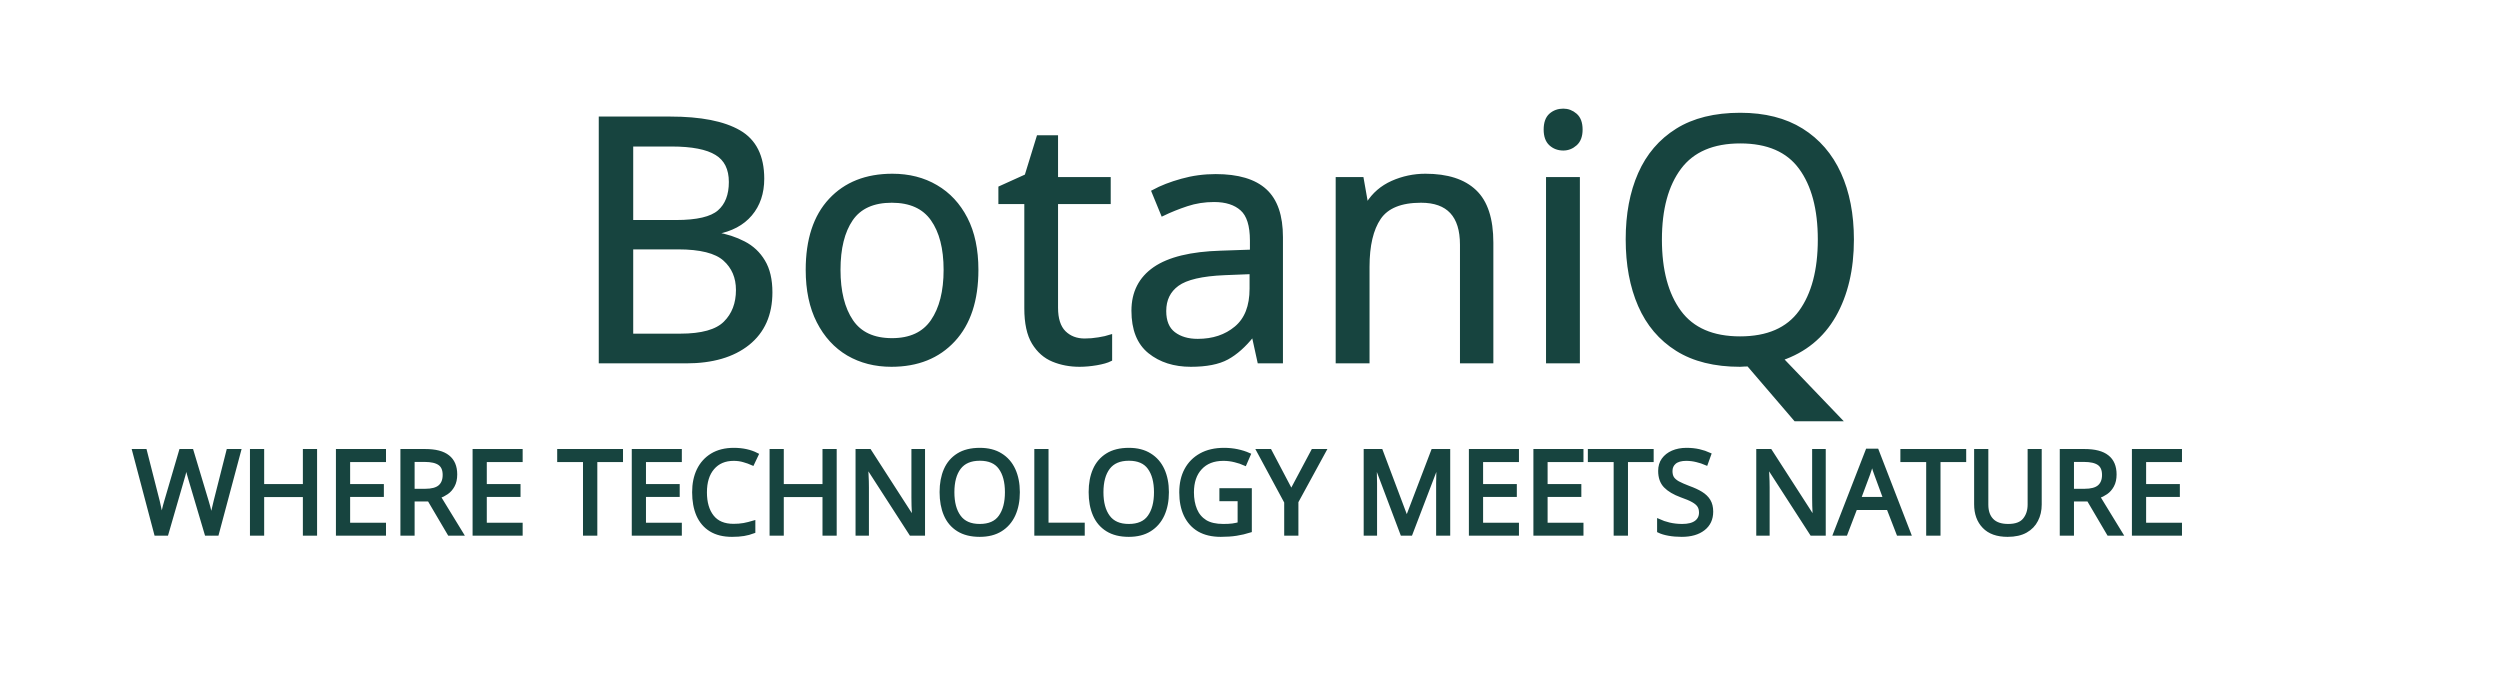
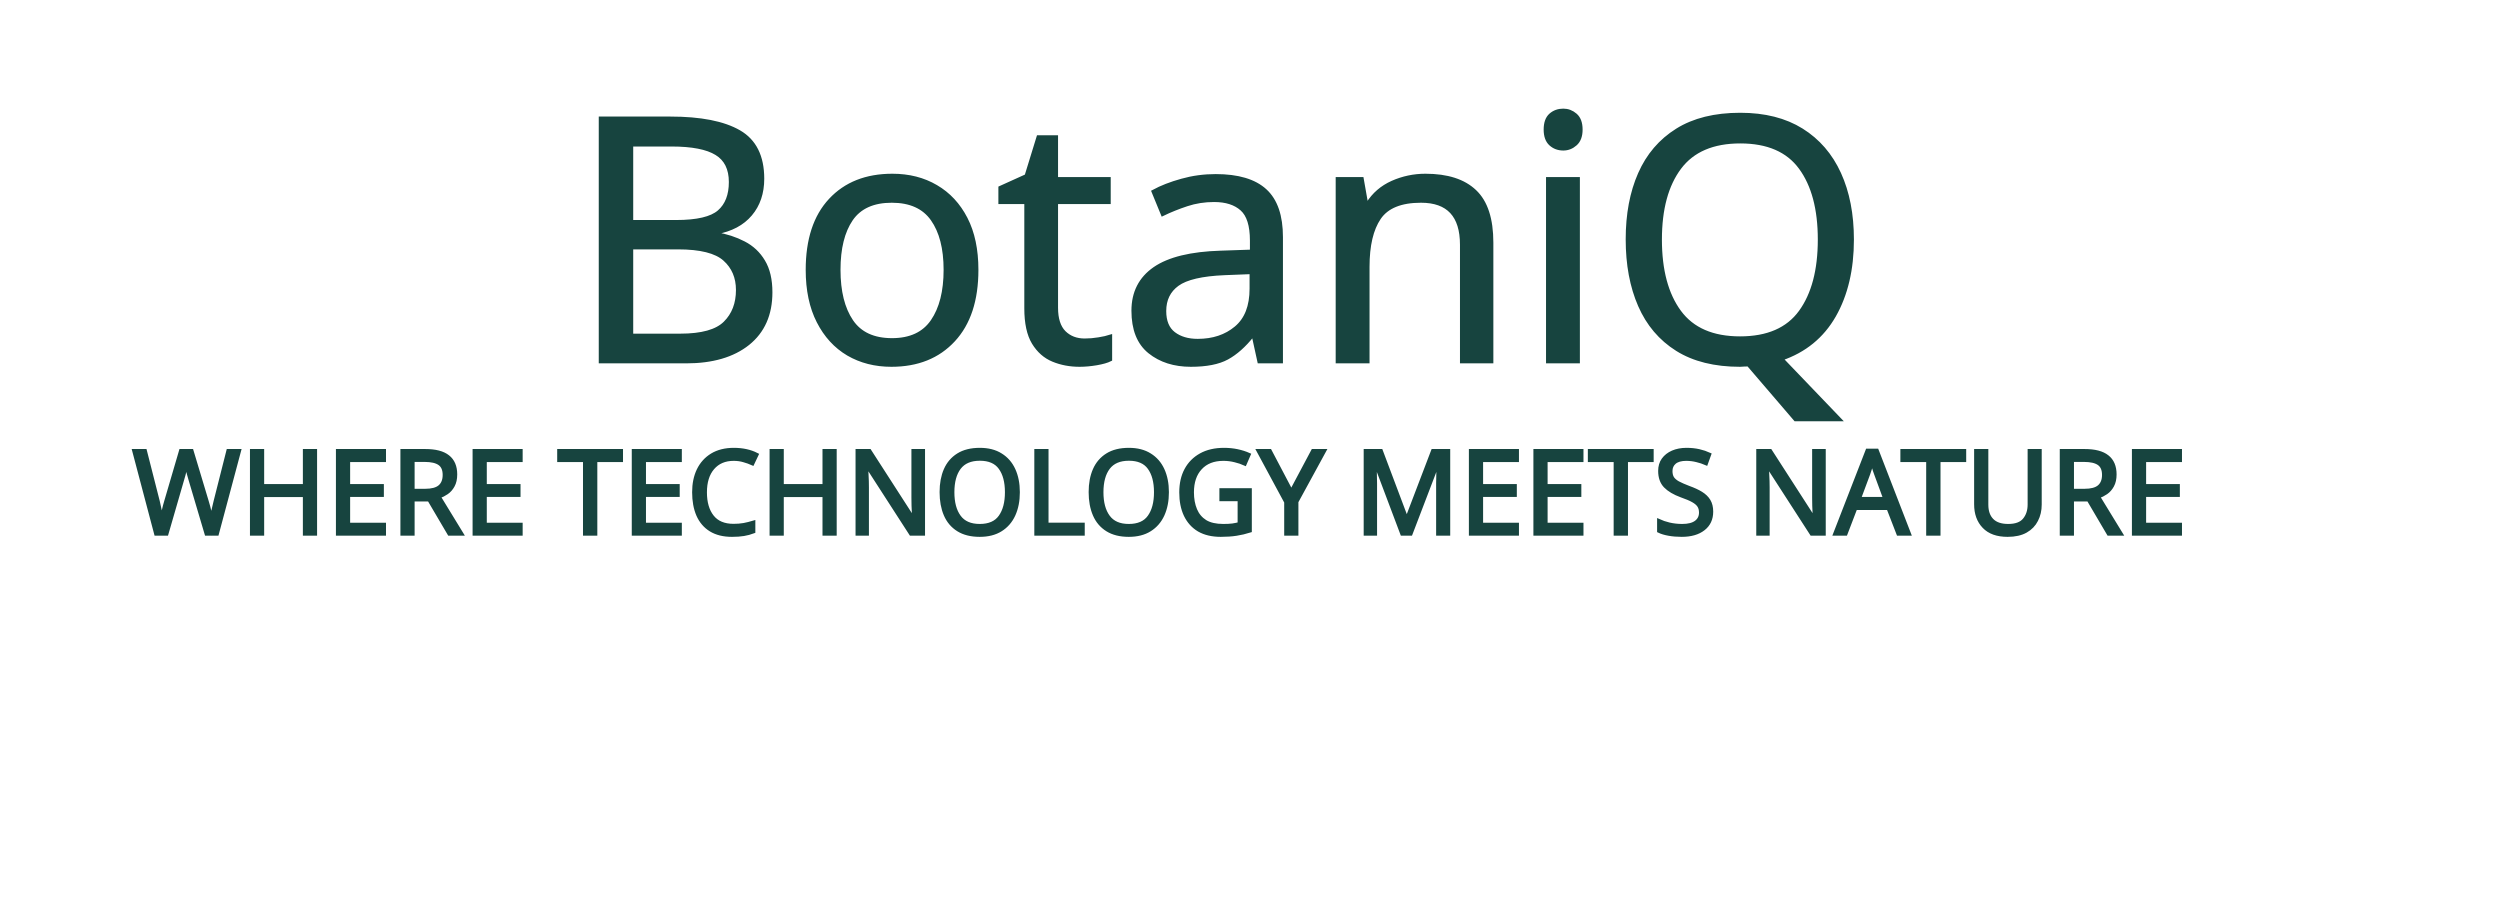
- <svg xmlns="http://www.w3.org/2000/svg" version="1.1" id="Layer_1" x="0px" y="0px" viewBox="150 360 330 90" style="enable-background:new 150 360 330 90;" xml:space="preserve">
+ <svg xmlns="http://www.w3.org/2000/svg" version="1.1" id="Layer_1" x="0px" y="0px" viewBox="150 360 330 120" style="enable-background:new 150 360 330 120;" xml:space="preserve">
  <style type="text/css">
	.st0{fill:none;stroke:#17443F;stroke-width:0.5;stroke-miterlimit:10;}
	.st1{display:none;}
	.st2{display:inline;fill:none;stroke:#17443F;stroke-width:7;stroke-miterlimit:10;}
	.st3{fill:#17443F;stroke:#17443F;stroke-width:0.5;stroke-miterlimit:10;}
	.st4{font-family:'Rockwell';}
	.st5{font-size:44.933px;}
	.st6{fill:#17443F;stroke:#17443F;stroke-width:0.5;stroke-miterlimit:10;}
	.st7{font-family:'OCRAExtended';}
	.st8{font-size:15.313px;}
</style>
  <path class="st0" d="M119.18,148.11" />
  <g class="st1">
    <path class="st2" d="M214.55,361.77c-0.74-0.74-0.22-2.01,0.83-2.01h41.17c5.8,0,11.61,2.72,15.27,8.22   c4.09,6.13,3.95,14.53-0.35,20.52c-6.78,9.44-19.96,10.24-27.82,2.38L214.55,361.77z" />
    <path class="st2" d="M212.16,386.19c15.51,37.8,52.96,32.54,52.96,32.54" />
    <path class="st2" d="M212.16,442.76c0-0.56,0-59.66,0-59.66" />
    <path class="st2" d="M254.3,396.23l10.59,0.1c5.26,0.05,10.22,2.42,13.56,6.48l0,0c6.07,7.37,7.91,17.35,4.88,26.41l-0.95,2.85   c0,0,0,0,0,0v0c-2.32,5.95-2.32,5.95-10.25,9.66l-23.64-0.13h-40.13" />
  </g>
  <g>
    <text transform="matrix(1 0 0 1 224.9273 407.7139)" class="st3 st4 st5">BotaniQ</text>
    <text transform="matrix(1 0 0 1 167.5181 430.4581)" class="st6 st7 st8">WHERE TECHNOLOGY MEETS NATURE</text>
  </g>
</svg>
